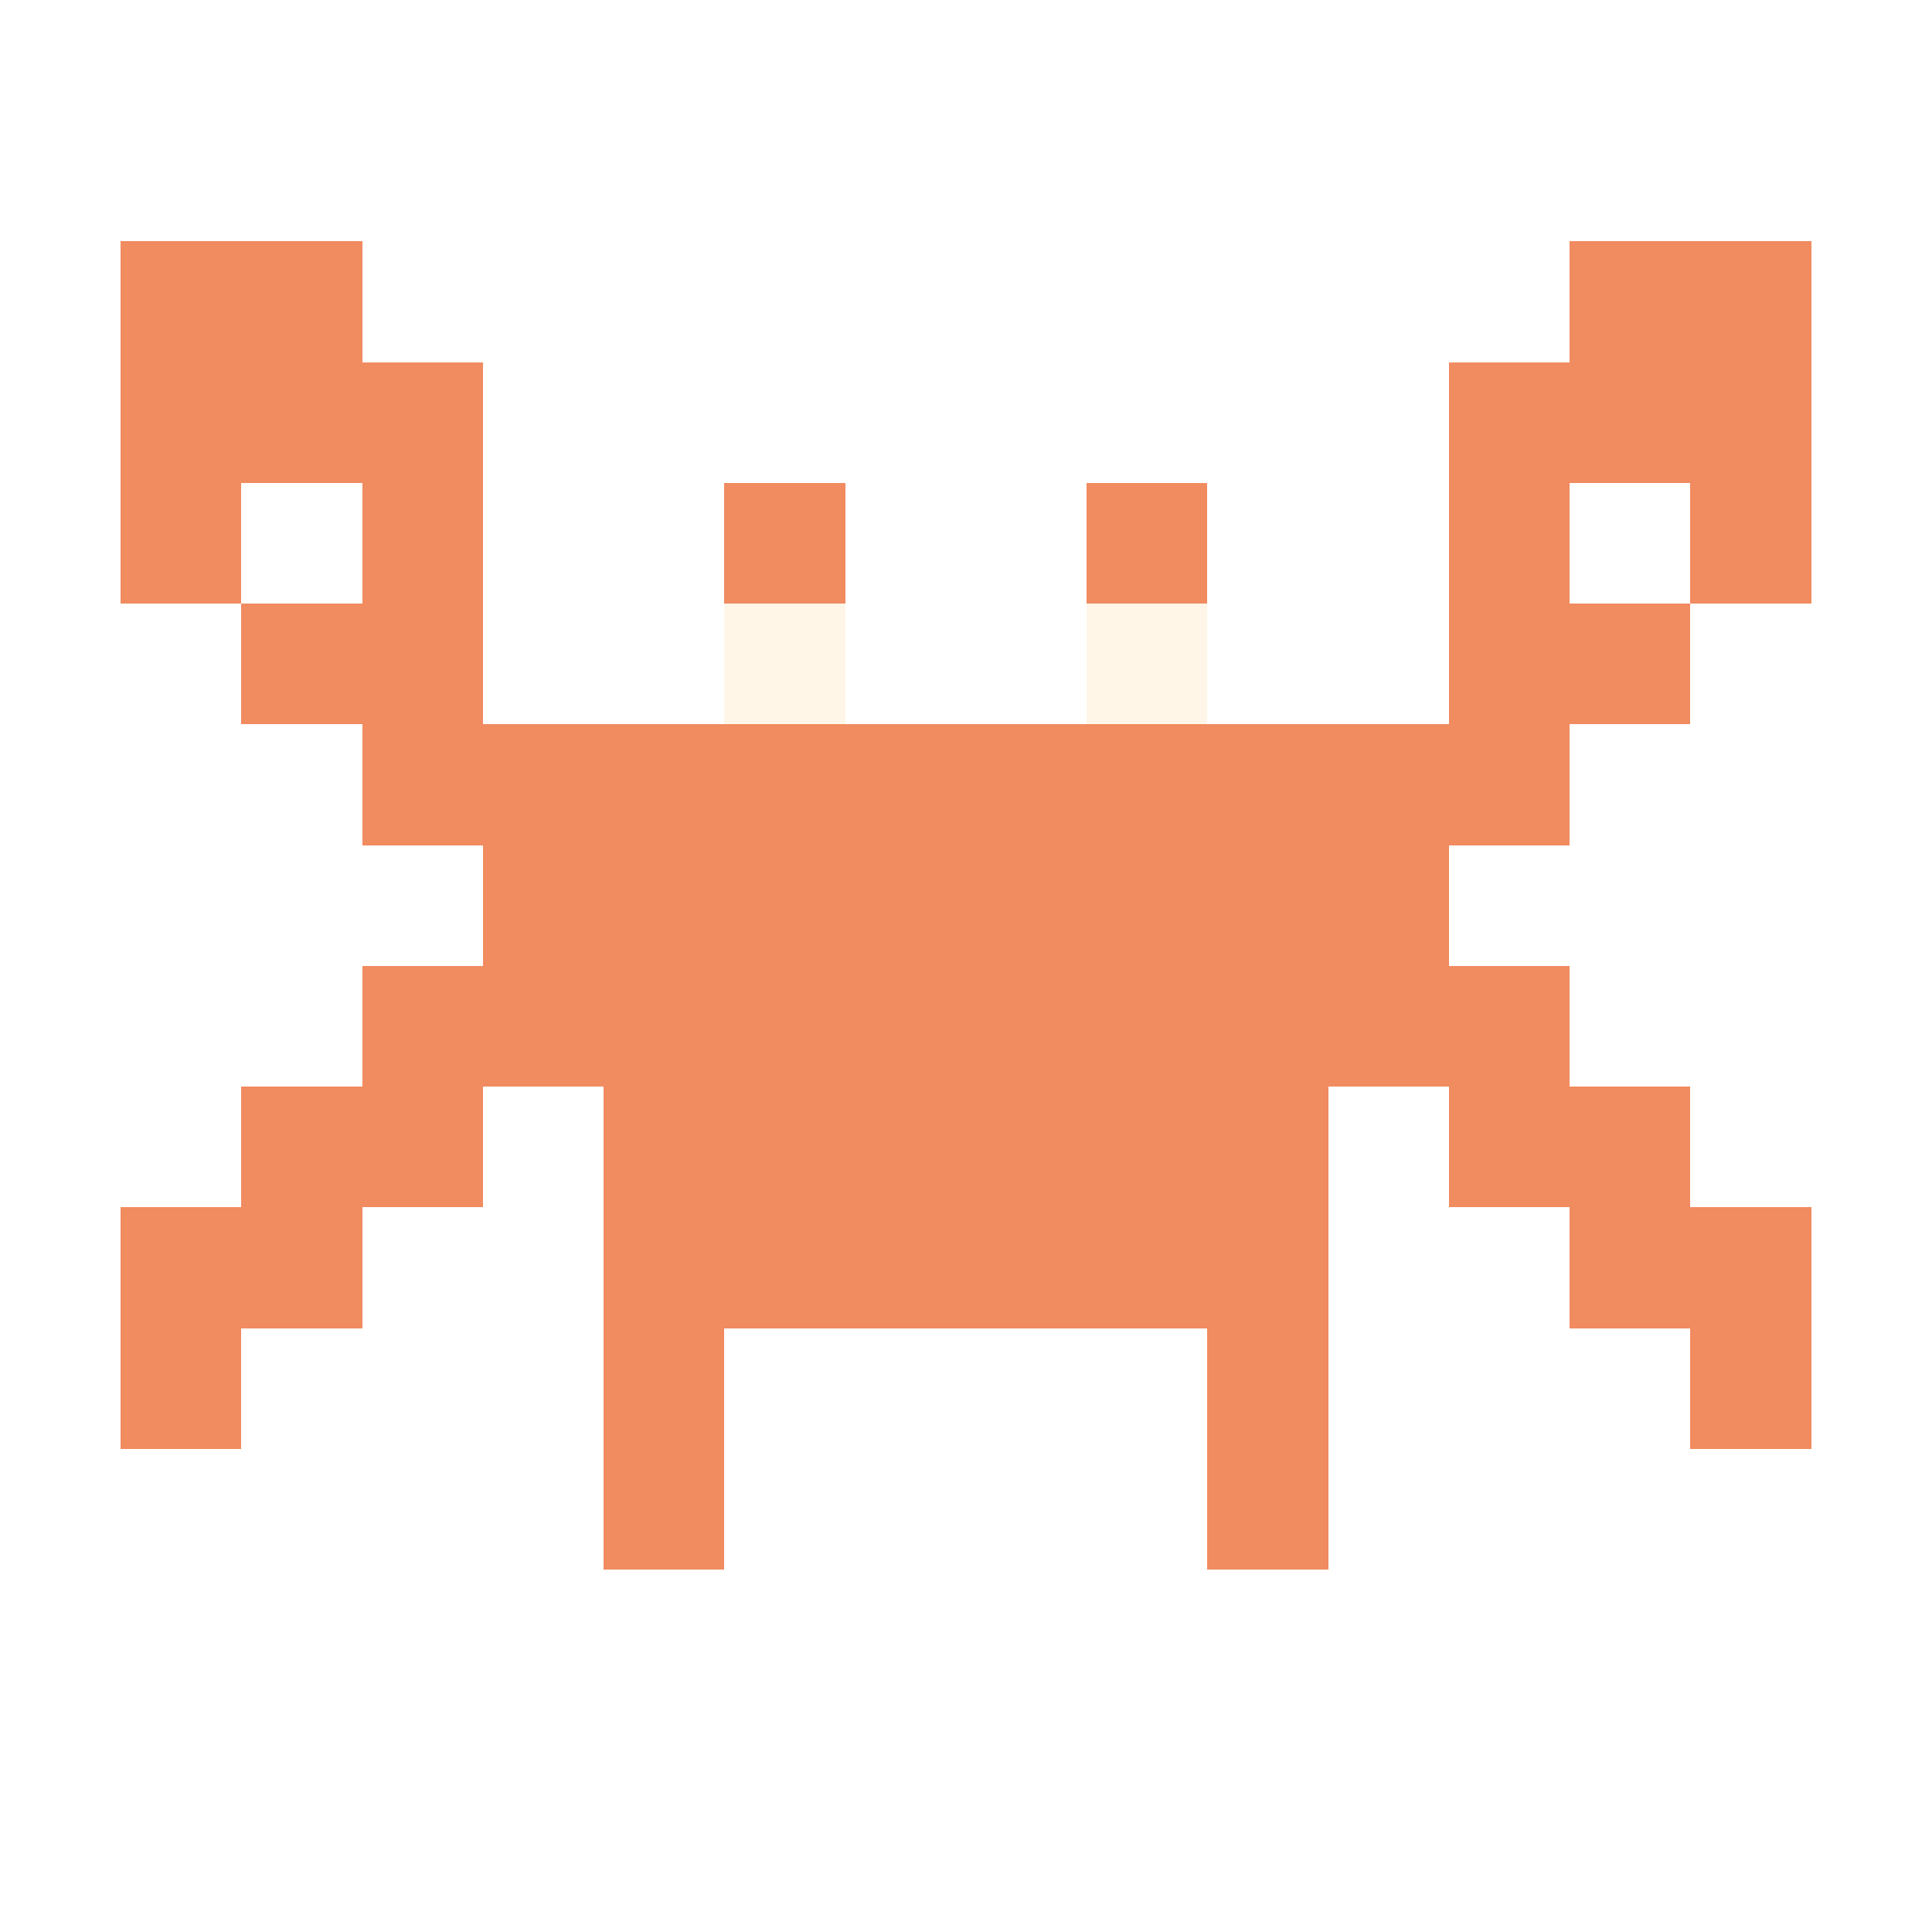
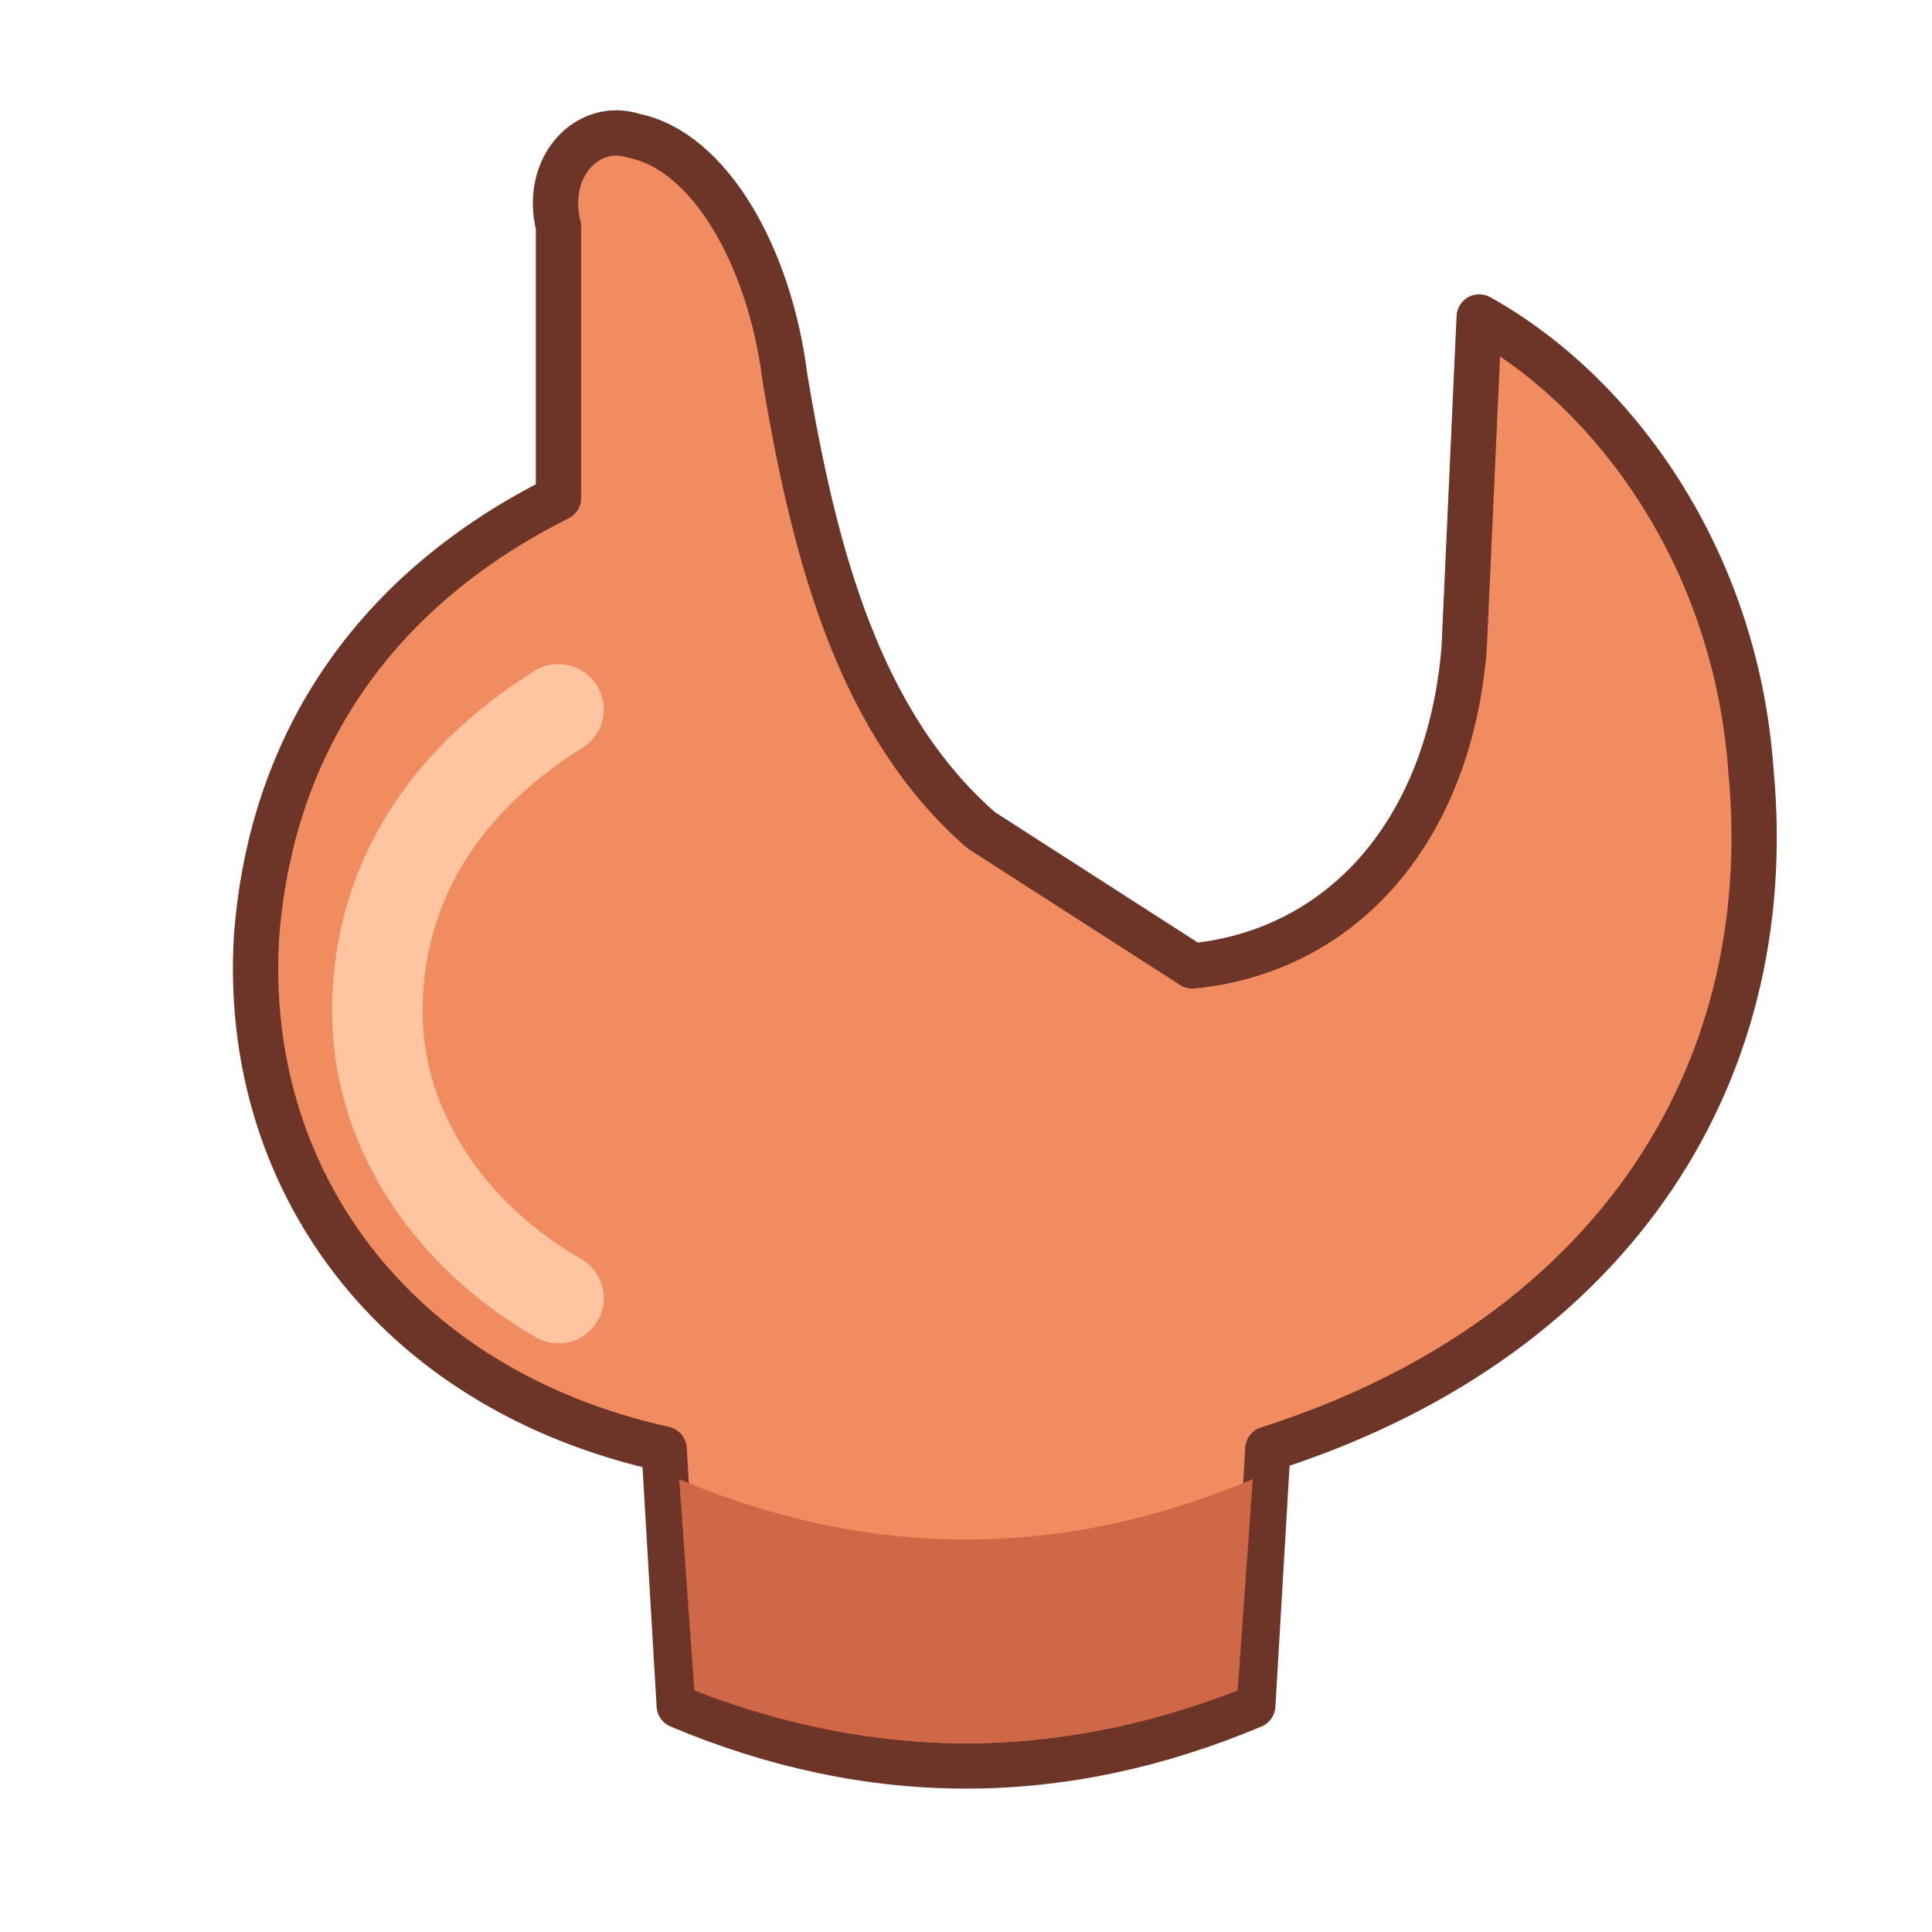
- <svg xmlns="http://www.w3.org/2000/svg" viewBox="0 0 16 16" shape-rendering="crispEdges" role="img" aria-label="Crawde crab">
-   <rect x="1" y="2" width="1" height="1" fill="#f18b60" />
-   <rect x="2" y="2" width="1" height="1" fill="#f18b60" />
-   <rect x="13" y="2" width="1" height="1" fill="#f18b60" />
-   <rect x="14" y="2" width="1" height="1" fill="#f18b60" />
-   <rect x="1" y="3" width="1" height="1" fill="#f18b60" />
-   <rect x="2" y="3" width="1" height="1" fill="#f18b60" />
-   <rect x="3" y="3" width="1" height="1" fill="#f18b60" />
-   <rect x="12" y="3" width="1" height="1" fill="#f18b60" />
-   <rect x="13" y="3" width="1" height="1" fill="#f18b60" />
-   <rect x="14" y="3" width="1" height="1" fill="#f18b60" />
-   <rect x="1" y="4" width="1" height="1" fill="#f18b60" />
-   <rect x="3" y="4" width="1" height="1" fill="#f18b60" />
-   <rect x="6" y="4" width="1" height="1" fill="#f18b60" />
-   <rect x="9" y="4" width="1" height="1" fill="#f18b60" />
-   <rect x="12" y="4" width="1" height="1" fill="#f18b60" />
-   <rect x="14" y="4" width="1" height="1" fill="#f18b60" />
-   <rect x="2" y="5" width="1" height="1" fill="#f18b60" />
-   <rect x="3" y="5" width="1" height="1" fill="#f18b60" />
-   <rect x="6" y="5" width="1" height="1" fill="#fff6e8" />
-   <rect x="9" y="5" width="1" height="1" fill="#fff6e8" />
-   <rect x="12" y="5" width="1" height="1" fill="#f18b60" />
-   <rect x="13" y="5" width="1" height="1" fill="#f18b60" />
-   <rect x="3" y="6" width="1" height="1" fill="#f18b60" />
-   <rect x="4" y="6" width="1" height="1" fill="#f18b60" />
-   <rect x="5" y="6" width="1" height="1" fill="#f18b60" />
-   <rect x="6" y="6" width="1" height="1" fill="#f18b60" />
-   <rect x="7" y="6" width="1" height="1" fill="#f18b60" />
-   <rect x="8" y="6" width="1" height="1" fill="#f18b60" />
-   <rect x="9" y="6" width="1" height="1" fill="#f18b60" />
-   <rect x="10" y="6" width="1" height="1" fill="#f18b60" />
-   <rect x="11" y="6" width="1" height="1" fill="#f18b60" />
-   <rect x="12" y="6" width="1" height="1" fill="#f18b60" />
-   <rect x="4" y="7" width="1" height="1" fill="#f18b60" />
-   <rect x="5" y="7" width="1" height="1" fill="#f18b60" />
-   <rect x="6" y="7" width="1" height="1" fill="#f18b60" />
-   <rect x="7" y="7" width="1" height="1" fill="#f18b60" />
-   <rect x="8" y="7" width="1" height="1" fill="#f18b60" />
-   <rect x="9" y="7" width="1" height="1" fill="#f18b60" />
-   <rect x="10" y="7" width="1" height="1" fill="#f18b60" />
-   <rect x="11" y="7" width="1" height="1" fill="#f18b60" />
-   <rect x="3" y="8" width="1" height="1" fill="#f18b60" />
-   <rect x="4" y="8" width="1" height="1" fill="#f18b60" />
-   <rect x="5" y="8" width="1" height="1" fill="#f18b60" />
-   <rect x="6" y="8" width="1" height="1" fill="#f18b60" />
-   <rect x="7" y="8" width="1" height="1" fill="#f18b60" />
-   <rect x="8" y="8" width="1" height="1" fill="#f18b60" />
-   <rect x="9" y="8" width="1" height="1" fill="#f18b60" />
-   <rect x="10" y="8" width="1" height="1" fill="#f18b60" />
-   <rect x="11" y="8" width="1" height="1" fill="#f18b60" />
-   <rect x="12" y="8" width="1" height="1" fill="#f18b60" />
-   <rect x="2" y="9" width="1" height="1" fill="#f18b60" />
-   <rect x="3" y="9" width="1" height="1" fill="#f18b60" />
-   <rect x="5" y="9" width="1" height="1" fill="#f18b60" />
-   <rect x="6" y="9" width="1" height="1" fill="#f18b60" />
-   <rect x="7" y="9" width="1" height="1" fill="#f18b60" />
-   <rect x="8" y="9" width="1" height="1" fill="#f18b60" />
-   <rect x="9" y="9" width="1" height="1" fill="#f18b60" />
-   <rect x="10" y="9" width="1" height="1" fill="#f18b60" />
-   <rect x="12" y="9" width="1" height="1" fill="#f18b60" />
-   <rect x="13" y="9" width="1" height="1" fill="#f18b60" />
-   <rect x="1" y="10" width="1" height="1" fill="#f18b60" />
-   <rect x="2" y="10" width="1" height="1" fill="#f18b60" />
-   <rect x="5" y="10" width="1" height="1" fill="#f18b60" />
-   <rect x="6" y="10" width="1" height="1" fill="#f18b60" />
-   <rect x="7" y="10" width="1" height="1" fill="#f18b60" />
-   <rect x="8" y="10" width="1" height="1" fill="#f18b60" />
-   <rect x="9" y="10" width="1" height="1" fill="#f18b60" />
-   <rect x="10" y="10" width="1" height="1" fill="#f18b60" />
-   <rect x="13" y="10" width="1" height="1" fill="#f18b60" />
-   <rect x="14" y="10" width="1" height="1" fill="#f18b60" />
-   <rect x="1" y="11" width="1" height="1" fill="#f18b60" />
-   <rect x="5" y="11" width="1" height="1" fill="#f18b60" />
-   <rect x="10" y="11" width="1" height="1" fill="#f18b60" />
-   <rect x="14" y="11" width="1" height="1" fill="#f18b60" />
-   <rect x="5" y="12" width="1" height="1" fill="#f18b60" />
-   <rect x="10" y="12" width="1" height="1" fill="#f18b60" />
+ <svg xmlns="http://www.w3.org/2000/svg" width="128" height="128" viewBox="0 0 128 128" role="img" aria-label="Crawde crab claw">
+   <path d="M44 96L45 113Q64 121 83 113L84 96C106 89 118 72 116 51C115 37 107 26 98 21L97 43C96 55 89 63 79 64L65 55C57 48 54 37 52 25C51 17 47 10 42 9C39 8 36 11 37 15L37 33C25 39 18 49 17 62C16 78 26 92 44 96Z" fill="#f18b60" stroke="#6d3428" stroke-width="3" stroke-linejoin="round" />
+   <path d="M45 98Q64 106 83 98L82 112Q64 119 46 112Z" fill="#cf6846" />
+   <path d="M37 47C29 52 25 59 25 67C25 75 30 82 37 86" fill="none" stroke="#ffc4a0" stroke-width="6" stroke-linecap="round" />
</svg>
